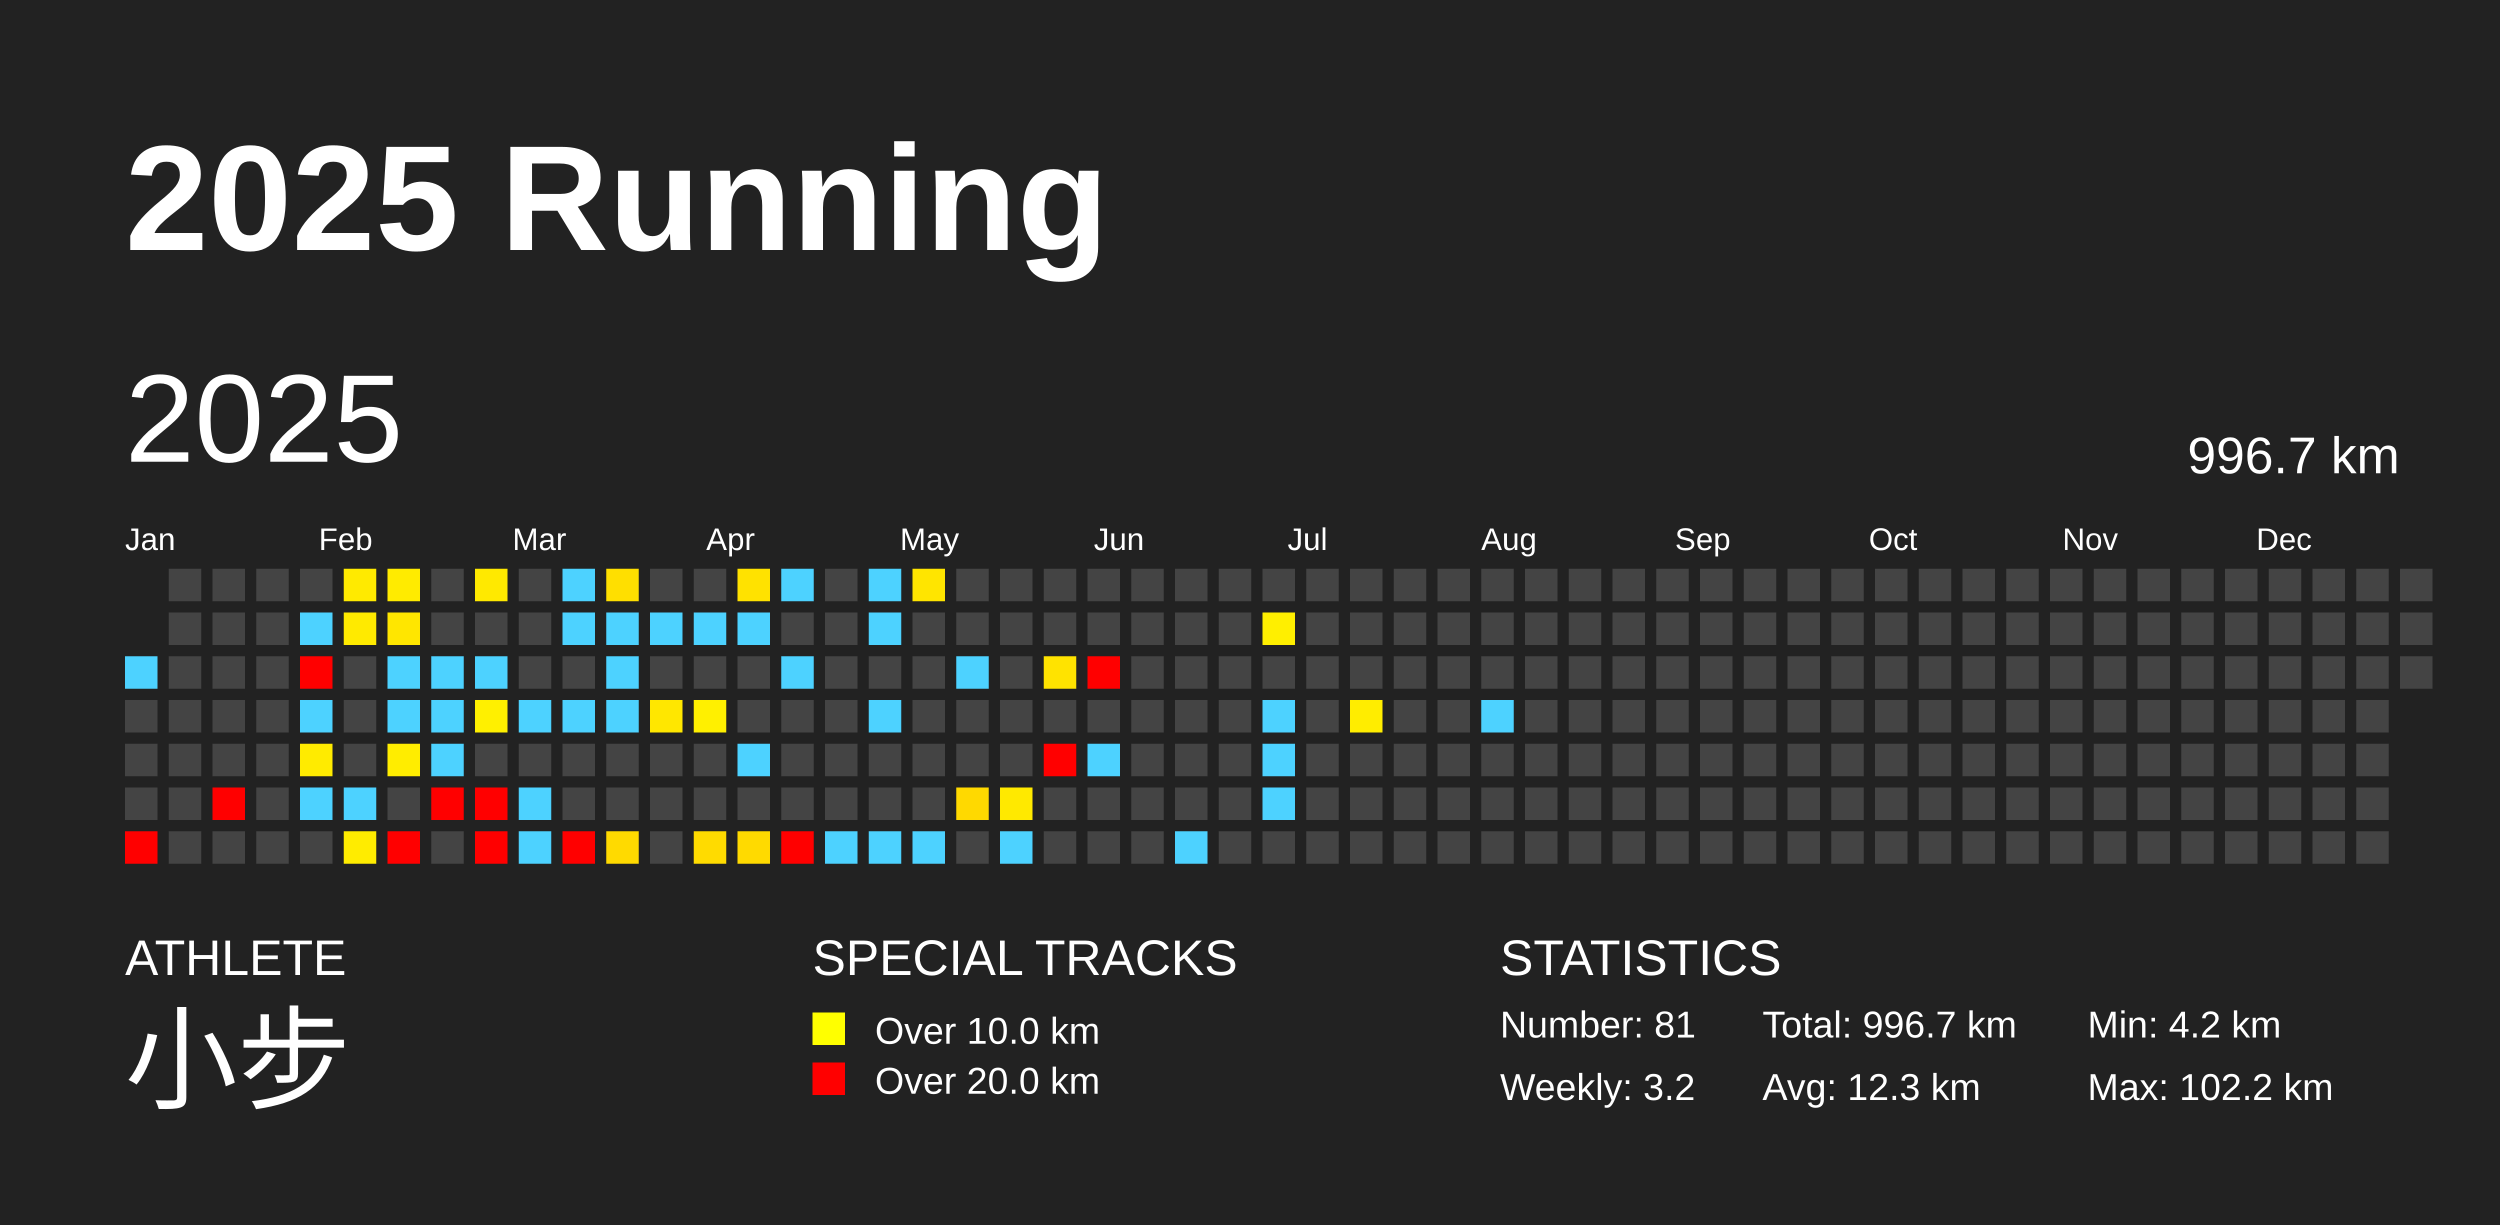
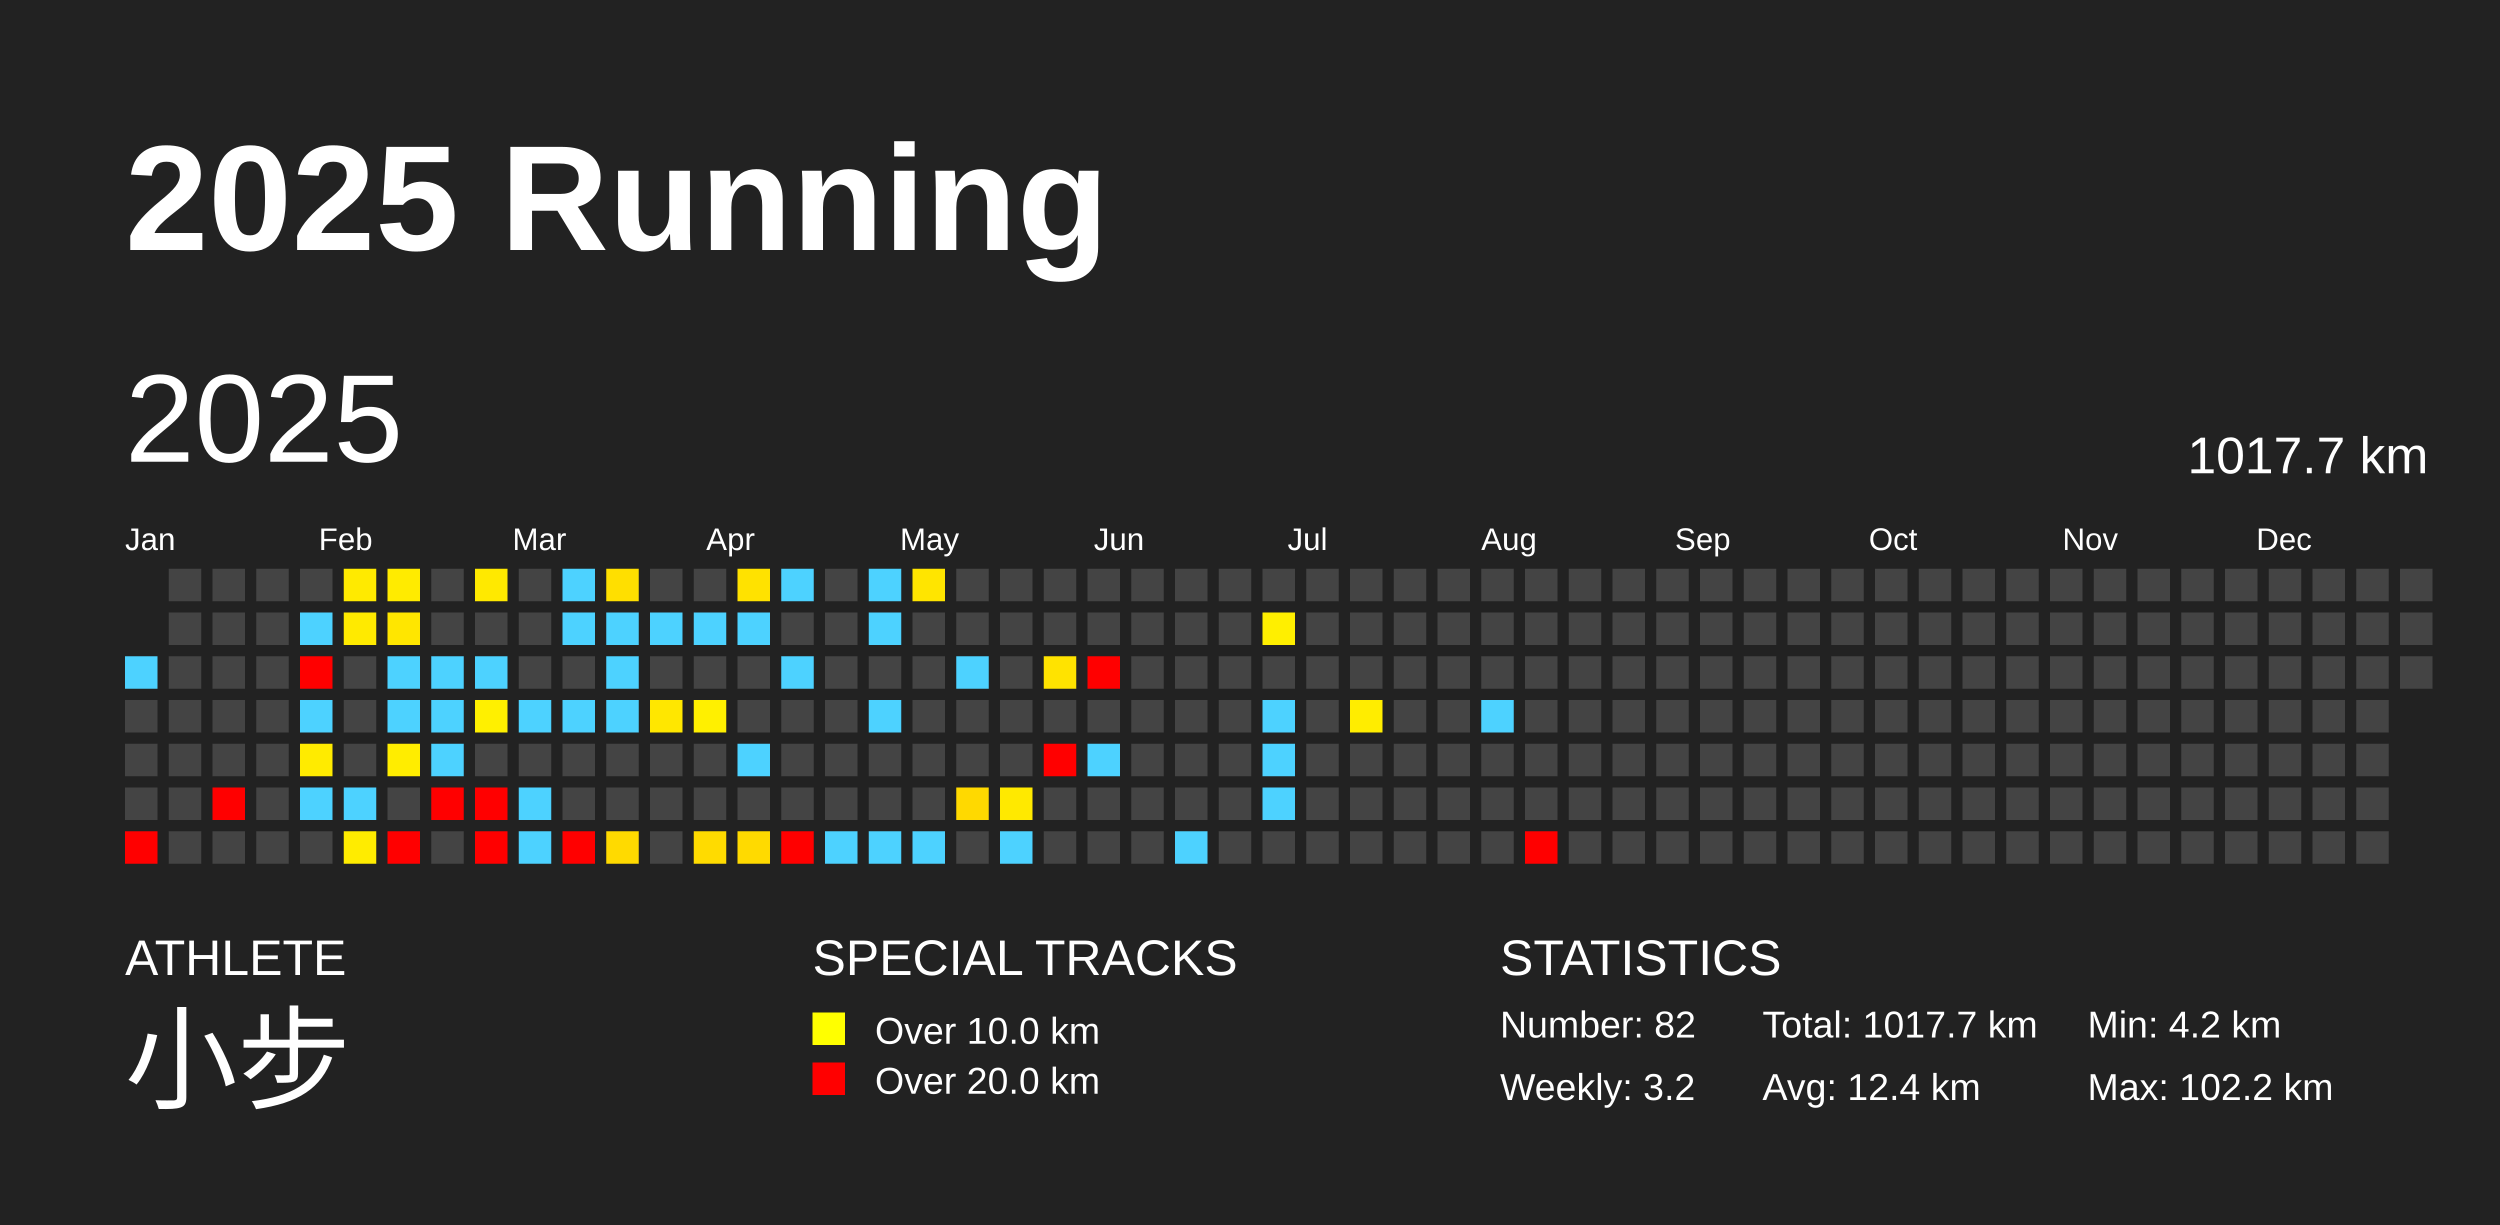
<svg xmlns="http://www.w3.org/2000/svg" baseProfile="full" height="98mm" version="1.1" viewBox="0,0,200,98" width="200mm">
  <defs />
  <rect fill="#222222" height="98" width="200" x="0" y="0" />
  <text fill="#FFFFFF" style="font-size:12px; font-family:Arial; font-weight:bold;" x="10" y="20">2025 Running</text>
  <text fill="#FFFFFF" style="font-size:4px; font-family:Arial" x="10" y="78">ATHLETE</text>
  <text fill="#FFFFFF" style="font-size:9px; font-family:Arial" x="10" y="88">小步</text>
  <text fill="#FFFFFF" style="font-size:4px; font-family:Arial" x="65" y="78">SPECIAL TRACKS</text>
  <rect fill="yellow" height="2.6" width="2.6" x="65" y="81" />
  <text fill="#FFFFFF" style="font-size:3px; font-family:Arial" x="70" y="83.5">Over 10.0 km</text>
  <rect fill="red" height="2.6" width="2.6" x="65" y="85" />
  <text fill="#FFFFFF" style="font-size:3px; font-family:Arial" x="70" y="87.5">Over 20.0 km</text>
  <text fill="#FFFFFF" style="font-size:4px; font-family:Arial" x="120" y="78">STATISTICS</text>
-   <text fill="#FFFFFF" style="font-size:3px; font-family:Arial" x="120" y="83">Number: 81</text>
+   <text fill="#FFFFFF" style="font-size:3px; font-family:Arial" x="120" y="83">Number: 82</text>
  <text fill="#FFFFFF" style="font-size:3px; font-family:Arial" x="120" y="88">Weekly: 3.2</text>
-   <text fill="#FFFFFF" style="font-size:3px; font-family:Arial" x="141" y="83">Total: 996.7 km</text>
-   <text fill="#FFFFFF" style="font-size:3px; font-family:Arial" x="141" y="88">Avg: 12.3 km</text>
+   <text fill="#FFFFFF" style="font-size:3px; font-family:Arial" x="141" y="83">Total: 1017.7 km</text>
+   <text fill="#FFFFFF" style="font-size:3px; font-family:Arial" x="141" y="88">Avg: 12.4 km</text>
  <text fill="#FFFFFF" style="font-size:3px; font-family:Arial" x="167" y="83">Min: 4.2 km</text>
  <text fill="#FFFFFF" style="font-size:3px; font-family:Arial" x="167" y="88">Max: 102.2 km</text>
  <text dominant-baseline="hanging" fill="#FFFFFF" style="font-size:10.0px; font-family:Arial;" x="10" y="30">2025</text>
-   <text dominant-baseline="hanging" fill="#FFFFFF" style="font-size:4.125px; font-family:Arial;" x="175" y="35">996.7 km</text>
+   <text dominant-baseline="hanging" fill="#FFFFFF" style="font-size:4.125px; font-family:Arial;" x="175" y="35">1017.7 km</text>
  <text fill="#FFFFFF" style="font-size:2.5px; font-family:Arial" x="10.0" y="44">Jan</text>
  <text fill="#FFFFFF" style="font-size:2.5px; font-family:Arial" x="25.5" y="44">Feb</text>
  <text fill="#FFFFFF" style="font-size:2.5px; font-family:Arial" x="41.0" y="44">Mar</text>
  <text fill="#FFFFFF" style="font-size:2.5px; font-family:Arial" x="56.5" y="44">Apr</text>
  <text fill="#FFFFFF" style="font-size:2.5px; font-family:Arial" x="72.0" y="44">May</text>
  <text fill="#FFFFFF" style="font-size:2.5px; font-family:Arial" x="87.5" y="44">Jun</text>
  <text fill="#FFFFFF" style="font-size:2.5px; font-family:Arial" x="103.0" y="44">Jul</text>
  <text fill="#FFFFFF" style="font-size:2.5px; font-family:Arial" x="118.5" y="44">Aug</text>
  <text fill="#FFFFFF" style="font-size:2.5px; font-family:Arial" x="134.0" y="44">Sep</text>
  <text fill="#FFFFFF" style="font-size:2.5px; font-family:Arial" x="149.5" y="44">Oct</text>
  <text fill="#FFFFFF" style="font-size:2.5px; font-family:Arial" x="165.0" y="44">Nov</text>
  <text fill="#FFFFFF" style="font-size:2.5px; font-family:Arial" x="180.5" y="44">Dec</text>
  <rect fill="#4dd2ff" height="2.6" width="2.6" x="10.0" y="52.5" />
  <rect fill="#444444" height="2.6" width="2.6" x="10.0" y="56.0" />
  <rect fill="#444444" height="2.6" width="2.6" x="10.0" y="59.5" />
  <rect fill="#444444" height="2.6" width="2.6" x="10.0" y="63.0" />
  <rect fill="red" height="2.6" width="2.6" x="10.0" y="66.5" />
  <rect fill="#444444" height="2.6" width="2.6" x="13.5" y="45.5" />
  <rect fill="#444444" height="2.6" width="2.6" x="13.5" y="49.0" />
  <rect fill="#444444" height="2.6" width="2.6" x="13.5" y="52.5" />
  <rect fill="#444444" height="2.6" width="2.6" x="13.5" y="56.0" />
  <rect fill="#444444" height="2.6" width="2.6" x="13.5" y="59.5" />
  <rect fill="#444444" height="2.6" width="2.6" x="13.5" y="63.0" />
  <rect fill="#444444" height="2.6" width="2.6" x="13.5" y="66.5" />
  <rect fill="#444444" height="2.6" width="2.6" x="17.0" y="45.5" />
  <rect fill="#444444" height="2.6" width="2.6" x="17.0" y="49.0" />
  <rect fill="#444444" height="2.6" width="2.6" x="17.0" y="52.5" />
  <rect fill="#444444" height="2.6" width="2.6" x="17.0" y="56.0" />
  <rect fill="#444444" height="2.6" width="2.6" x="17.0" y="59.5" />
  <rect fill="red" height="2.6" width="2.6" x="17.0" y="63.0" />
  <rect fill="#444444" height="2.6" width="2.6" x="17.0" y="66.5" />
  <rect fill="#444444" height="2.6" width="2.6" x="20.5" y="45.5" />
  <rect fill="#444444" height="2.6" width="2.6" x="20.5" y="49.0" />
  <rect fill="#444444" height="2.6" width="2.6" x="20.5" y="52.5" />
  <rect fill="#444444" height="2.6" width="2.6" x="20.5" y="56.0" />
  <rect fill="#444444" height="2.6" width="2.6" x="20.5" y="59.5" />
  <rect fill="#444444" height="2.6" width="2.6" x="20.5" y="63.0" />
  <rect fill="#444444" height="2.6" width="2.6" x="20.5" y="66.5" />
  <rect fill="#444444" height="2.6" width="2.6" x="24.0" y="45.5" />
  <rect fill="#4dd2ff" height="2.6" width="2.6" x="24.0" y="49.0" />
  <rect fill="red" height="2.6" width="2.6" x="24.0" y="52.5" />
  <rect fill="#4dd2ff" height="2.6" width="2.6" x="24.0" y="56.0" />
  <rect fill="#ffeb00" height="2.6" width="2.6" x="24.0" y="59.5" />
  <rect fill="#4dd2ff" height="2.6" width="2.6" x="24.0" y="63.0" />
  <rect fill="#444444" height="2.6" width="2.6" x="24.0" y="66.5" />
  <rect fill="#ffea00" height="2.6" width="2.6" x="27.5" y="45.5" />
  <rect fill="#ffea00" height="2.6" width="2.6" x="27.5" y="49.0" />
  <rect fill="#444444" height="2.6" width="2.6" x="27.5" y="52.5" />
  <rect fill="#444444" height="2.6" width="2.6" x="27.5" y="56.0" />
  <rect fill="#444444" height="2.6" width="2.6" x="27.5" y="59.5" />
  <rect fill="#4dd2ff" height="2.6" width="2.6" x="27.5" y="63.0" />
  <rect fill="#ffec00" height="2.6" width="2.6" x="27.5" y="66.5" />
  <rect fill="#ffeb00" height="2.6" width="2.6" x="31.0" y="45.5" />
  <rect fill="#ffe600" height="2.6" width="2.6" x="31.0" y="49.0" />
  <rect fill="#4dd2ff" height="2.6" width="2.6" x="31.0" y="52.5" />
  <rect fill="#4dd2ff" height="2.6" width="2.6" x="31.0" y="56.0" />
  <rect fill="#ffed00" height="2.6" width="2.6" x="31.0" y="59.5" />
  <rect fill="#444444" height="2.6" width="2.6" x="31.0" y="63.0" />
  <rect fill="red" height="2.6" width="2.6" x="31.0" y="66.5" />
  <rect fill="#444444" height="2.6" width="2.6" x="34.5" y="45.5" />
  <rect fill="#444444" height="2.6" width="2.6" x="34.5" y="49.0" />
  <rect fill="#4dd2ff" height="2.6" width="2.6" x="34.5" y="52.5" />
  <rect fill="#4dd2ff" height="2.6" width="2.6" x="34.5" y="56.0" />
  <rect fill="#4dd2ff" height="2.6" width="2.6" x="34.5" y="59.5" />
  <rect fill="red" height="2.6" width="2.6" x="34.5" y="63.0" />
  <rect fill="#444444" height="2.6" width="2.6" x="34.5" y="66.5" />
  <rect fill="#ffe900" height="2.6" width="2.6" x="38.0" y="45.5" />
  <rect fill="#444444" height="2.6" width="2.6" x="38.0" y="49.0" />
  <rect fill="#4dd2ff" height="2.6" width="2.6" x="38.0" y="52.5" />
  <rect fill="#fff000" height="2.6" width="2.6" x="38.0" y="56.0" />
  <rect fill="#444444" height="2.6" width="2.6" x="38.0" y="59.5" />
  <rect fill="red" height="2.6" width="2.6" x="38.0" y="63.0" />
  <rect fill="red" height="2.6" width="2.6" x="38.0" y="66.5" />
  <rect fill="#444444" height="2.6" width="2.6" x="41.5" y="45.5" />
  <rect fill="#444444" height="2.6" width="2.6" x="41.5" y="49.0" />
  <rect fill="#444444" height="2.6" width="2.6" x="41.5" y="52.5" />
  <rect fill="#4dd2ff" height="2.6" width="2.6" x="41.5" y="56.0" />
  <rect fill="#444444" height="2.6" width="2.6" x="41.5" y="59.5" />
  <rect fill="#4dd2ff" height="2.6" width="2.6" x="41.5" y="63.0" />
  <rect fill="#4dd2ff" height="2.6" width="2.6" x="41.5" y="66.5" />
  <rect fill="#4dd2ff" height="2.6" width="2.6" x="45.0" y="45.5" />
  <rect fill="#4dd2ff" height="2.6" width="2.6" x="45.0" y="49.0" />
  <rect fill="#444444" height="2.6" width="2.6" x="45.0" y="52.5" />
  <rect fill="#4dd2ff" height="2.6" width="2.6" x="45.0" y="56.0" />
  <rect fill="#444444" height="2.6" width="2.6" x="45.0" y="59.5" />
  <rect fill="#444444" height="2.6" width="2.6" x="45.0" y="63.0" />
  <rect fill="red" height="2.6" width="2.6" x="45.0" y="66.5" />
  <rect fill="#ffdf00" height="2.6" width="2.6" x="48.5" y="45.5" />
  <rect fill="#4dd2ff" height="2.6" width="2.6" x="48.5" y="49.0" />
  <rect fill="#4dd2ff" height="2.6" width="2.6" x="48.5" y="52.5" />
  <rect fill="#4dd2ff" height="2.6" width="2.6" x="48.5" y="56.0" />
  <rect fill="#444444" height="2.6" width="2.6" x="48.5" y="59.5" />
  <rect fill="#444444" height="2.6" width="2.6" x="48.5" y="63.0" />
  <rect fill="#ffda00" height="2.6" width="2.6" x="48.5" y="66.5" />
  <rect fill="#444444" height="2.6" width="2.6" x="52.0" y="45.5" />
  <rect fill="#4dd2ff" height="2.6" width="2.6" x="52.0" y="49.0" />
  <rect fill="#444444" height="2.6" width="2.6" x="52.0" y="52.5" />
  <rect fill="#ffe700" height="2.6" width="2.6" x="52.0" y="56.0" />
  <rect fill="#444444" height="2.6" width="2.6" x="52.0" y="59.5" />
  <rect fill="#444444" height="2.6" width="2.6" x="52.0" y="63.0" />
  <rect fill="#444444" height="2.6" width="2.6" x="52.0" y="66.5" />
  <rect fill="#444444" height="2.6" width="2.6" x="55.5" y="45.5" />
  <rect fill="#4dd2ff" height="2.6" width="2.6" x="55.5" y="49.0" />
  <rect fill="#444444" height="2.6" width="2.6" x="55.5" y="52.5" />
  <rect fill="#fff000" height="2.6" width="2.6" x="55.5" y="56.0" />
  <rect fill="#444444" height="2.6" width="2.6" x="55.5" y="59.5" />
  <rect fill="#444444" height="2.6" width="2.6" x="55.5" y="63.0" />
  <rect fill="#ffdb00" height="2.6" width="2.6" x="55.5" y="66.5" />
  <rect fill="#ffe200" height="2.6" width="2.6" x="59.0" y="45.5" />
  <rect fill="#4dd2ff" height="2.6" width="2.6" x="59.0" y="49.0" />
  <rect fill="#444444" height="2.6" width="2.6" x="59.0" y="52.5" />
  <rect fill="#444444" height="2.6" width="2.6" x="59.0" y="56.0" />
  <rect fill="#4dd2ff" height="2.6" width="2.6" x="59.0" y="59.5" />
  <rect fill="#444444" height="2.6" width="2.6" x="59.0" y="63.0" />
  <rect fill="#ffda00" height="2.6" width="2.6" x="59.0" y="66.5" />
  <rect fill="#4dd2ff" height="2.6" width="2.6" x="62.5" y="45.5" />
  <rect fill="#444444" height="2.6" width="2.6" x="62.5" y="49.0" />
  <rect fill="#4dd2ff" height="2.6" width="2.6" x="62.5" y="52.5" />
  <rect fill="#444444" height="2.6" width="2.6" x="62.5" y="56.0" />
  <rect fill="#444444" height="2.6" width="2.6" x="62.5" y="59.5" />
  <rect fill="#444444" height="2.6" width="2.6" x="62.5" y="63.0" />
  <rect fill="red" height="2.6" width="2.6" x="62.5" y="66.5" />
  <rect fill="#444444" height="2.6" width="2.6" x="66.0" y="45.5" />
  <rect fill="#444444" height="2.6" width="2.6" x="66.0" y="49.0" />
  <rect fill="#444444" height="2.6" width="2.6" x="66.0" y="52.5" />
  <rect fill="#444444" height="2.6" width="2.6" x="66.0" y="56.0" />
  <rect fill="#444444" height="2.6" width="2.6" x="66.0" y="59.5" />
  <rect fill="#444444" height="2.6" width="2.6" x="66.0" y="63.0" />
  <rect fill="#4dd2ff" height="2.6" width="2.6" x="66.0" y="66.5" />
  <rect fill="#4dd2ff" height="2.6" width="2.6" x="69.5" y="45.5" />
  <rect fill="#4dd2ff" height="2.6" width="2.6" x="69.5" y="49.0" />
  <rect fill="#444444" height="2.6" width="2.6" x="69.5" y="52.5" />
  <rect fill="#4dd2ff" height="2.6" width="2.6" x="69.5" y="56.0" />
  <rect fill="#444444" height="2.6" width="2.6" x="69.5" y="59.5" />
  <rect fill="#444444" height="2.6" width="2.6" x="69.5" y="63.0" />
  <rect fill="#4dd2ff" height="2.6" width="2.6" x="69.5" y="66.5" />
  <rect fill="#ffe500" height="2.6" width="2.6" x="73.0" y="45.5" />
  <rect fill="#444444" height="2.6" width="2.6" x="73.0" y="49.0" />
  <rect fill="#444444" height="2.6" width="2.6" x="73.0" y="52.5" />
  <rect fill="#444444" height="2.6" width="2.6" x="73.0" y="56.0" />
  <rect fill="#444444" height="2.6" width="2.6" x="73.0" y="59.5" />
  <rect fill="#444444" height="2.6" width="2.6" x="73.0" y="63.0" />
  <rect fill="#4dd2ff" height="2.6" width="2.6" x="73.0" y="66.5" />
  <rect fill="#444444" height="2.6" width="2.6" x="76.5" y="45.5" />
  <rect fill="#444444" height="2.6" width="2.6" x="76.5" y="49.0" />
  <rect fill="#4dd2ff" height="2.6" width="2.6" x="76.5" y="52.5" />
  <rect fill="#444444" height="2.6" width="2.6" x="76.5" y="56.0" />
  <rect fill="#444444" height="2.6" width="2.6" x="76.5" y="59.5" />
  <rect fill="#ffd900" height="2.6" width="2.6" x="76.5" y="63.0" />
  <rect fill="#444444" height="2.6" width="2.6" x="76.5" y="66.5" />
  <rect fill="#444444" height="2.6" width="2.6" x="80.0" y="45.5" />
  <rect fill="#444444" height="2.6" width="2.6" x="80.0" y="49.0" />
  <rect fill="#444444" height="2.6" width="2.6" x="80.0" y="52.5" />
  <rect fill="#444444" height="2.6" width="2.6" x="80.0" y="56.0" />
  <rect fill="#444444" height="2.6" width="2.6" x="80.0" y="59.5" />
  <rect fill="#ffe900" height="2.6" width="2.6" x="80.0" y="63.0" />
  <rect fill="#4dd2ff" height="2.6" width="2.6" x="80.0" y="66.5" />
  <rect fill="#444444" height="2.6" width="2.6" x="83.5" y="45.5" />
  <rect fill="#444444" height="2.6" width="2.6" x="83.5" y="49.0" />
  <rect fill="#ffe300" height="2.6" width="2.6" x="83.5" y="52.5" />
  <rect fill="#444444" height="2.6" width="2.6" x="83.5" y="56.0" />
  <rect fill="red" height="2.6" width="2.6" x="83.5" y="59.5" />
  <rect fill="#444444" height="2.6" width="2.6" x="83.5" y="63.0" />
  <rect fill="#444444" height="2.6" width="2.6" x="83.5" y="66.5" />
  <rect fill="#444444" height="2.6" width="2.6" x="87.0" y="45.5" />
  <rect fill="#444444" height="2.6" width="2.6" x="87.0" y="49.0" />
  <rect fill="red" height="2.6" width="2.6" x="87.0" y="52.5" />
  <rect fill="#444444" height="2.6" width="2.6" x="87.0" y="56.0" />
  <rect fill="#4dd2ff" height="2.6" width="2.6" x="87.0" y="59.5" />
  <rect fill="#444444" height="2.6" width="2.6" x="87.0" y="63.0" />
  <rect fill="#444444" height="2.6" width="2.6" x="87.0" y="66.5" />
  <rect fill="#444444" height="2.6" width="2.6" x="90.5" y="45.5" />
  <rect fill="#444444" height="2.6" width="2.6" x="90.5" y="49.0" />
  <rect fill="#444444" height="2.6" width="2.6" x="90.5" y="52.5" />
  <rect fill="#444444" height="2.6" width="2.6" x="90.5" y="56.0" />
  <rect fill="#444444" height="2.6" width="2.6" x="90.5" y="59.5" />
  <rect fill="#444444" height="2.6" width="2.6" x="90.5" y="63.0" />
  <rect fill="#444444" height="2.6" width="2.6" x="90.5" y="66.5" />
  <rect fill="#444444" height="2.6" width="2.6" x="94.0" y="45.5" />
  <rect fill="#444444" height="2.6" width="2.6" x="94.0" y="49.0" />
  <rect fill="#444444" height="2.6" width="2.6" x="94.0" y="52.5" />
  <rect fill="#444444" height="2.6" width="2.6" x="94.0" y="56.0" />
  <rect fill="#444444" height="2.6" width="2.6" x="94.0" y="59.5" />
  <rect fill="#444444" height="2.6" width="2.6" x="94.0" y="63.0" />
  <rect fill="#4dd2ff" height="2.6" width="2.6" x="94.0" y="66.5" />
  <rect fill="#444444" height="2.6" width="2.6" x="97.5" y="45.5" />
  <rect fill="#444444" height="2.6" width="2.6" x="97.5" y="49.0" />
  <rect fill="#444444" height="2.6" width="2.6" x="97.5" y="52.5" />
  <rect fill="#444444" height="2.6" width="2.6" x="97.5" y="56.0" />
  <rect fill="#444444" height="2.6" width="2.6" x="97.5" y="59.5" />
  <rect fill="#444444" height="2.6" width="2.6" x="97.5" y="63.0" />
  <rect fill="#444444" height="2.6" width="2.6" x="97.5" y="66.5" />
  <rect fill="#444444" height="2.6" width="2.6" x="101.0" y="45.5" />
  <rect fill="#ffef00" height="2.6" width="2.6" x="101.0" y="49.0" />
  <rect fill="#444444" height="2.6" width="2.6" x="101.0" y="52.5" />
  <rect fill="#4dd2ff" height="2.6" width="2.6" x="101.0" y="56.0" />
  <rect fill="#4dd2ff" height="2.6" width="2.6" x="101.0" y="59.5" />
  <rect fill="#4dd2ff" height="2.6" width="2.6" x="101.0" y="63.0" />
  <rect fill="#444444" height="2.6" width="2.6" x="101.0" y="66.5" />
  <rect fill="#444444" height="2.6" width="2.6" x="104.5" y="45.5" />
  <rect fill="#444444" height="2.6" width="2.6" x="104.5" y="49.0" />
  <rect fill="#444444" height="2.6" width="2.6" x="104.5" y="52.5" />
  <rect fill="#444444" height="2.6" width="2.6" x="104.5" y="56.0" />
  <rect fill="#444444" height="2.6" width="2.6" x="104.5" y="59.5" />
  <rect fill="#444444" height="2.6" width="2.6" x="104.5" y="63.0" />
  <rect fill="#444444" height="2.6" width="2.6" x="104.5" y="66.5" />
  <rect fill="#444444" height="2.6" width="2.6" x="108.0" y="45.5" />
  <rect fill="#444444" height="2.6" width="2.6" x="108.0" y="49.0" />
  <rect fill="#444444" height="2.6" width="2.6" x="108.0" y="52.5" />
  <rect fill="#ffed00" height="2.6" width="2.6" x="108.0" y="56.0" />
  <rect fill="#444444" height="2.6" width="2.6" x="108.0" y="59.5" />
  <rect fill="#444444" height="2.6" width="2.6" x="108.0" y="63.0" />
  <rect fill="#444444" height="2.6" width="2.6" x="108.0" y="66.5" />
  <rect fill="#444444" height="2.6" width="2.6" x="111.5" y="45.5" />
  <rect fill="#444444" height="2.6" width="2.6" x="111.5" y="49.0" />
  <rect fill="#444444" height="2.6" width="2.6" x="111.5" y="52.5" />
  <rect fill="#444444" height="2.6" width="2.6" x="111.5" y="56.0" />
  <rect fill="#444444" height="2.6" width="2.6" x="111.5" y="59.5" />
  <rect fill="#444444" height="2.6" width="2.6" x="111.5" y="63.0" />
  <rect fill="#444444" height="2.6" width="2.6" x="111.5" y="66.5" />
  <rect fill="#444444" height="2.6" width="2.6" x="115.0" y="45.5" />
  <rect fill="#444444" height="2.6" width="2.6" x="115.0" y="49.0" />
  <rect fill="#444444" height="2.6" width="2.6" x="115.0" y="52.5" />
  <rect fill="#444444" height="2.6" width="2.6" x="115.0" y="56.0" />
  <rect fill="#444444" height="2.6" width="2.6" x="115.0" y="59.5" />
  <rect fill="#444444" height="2.6" width="2.6" x="115.0" y="63.0" />
  <rect fill="#444444" height="2.6" width="2.6" x="115.0" y="66.5" />
  <rect fill="#444444" height="2.6" width="2.6" x="118.5" y="45.5" />
  <rect fill="#444444" height="2.6" width="2.6" x="118.5" y="49.0" />
  <rect fill="#444444" height="2.6" width="2.6" x="118.5" y="52.5" />
  <rect fill="#4dd2ff" height="2.6" width="2.6" x="118.5" y="56.0" />
  <rect fill="#444444" height="2.6" width="2.6" x="118.5" y="59.5" />
  <rect fill="#444444" height="2.6" width="2.6" x="118.5" y="63.0" />
  <rect fill="#444444" height="2.6" width="2.6" x="118.5" y="66.5" />
  <rect fill="#444444" height="2.6" width="2.6" x="122.0" y="45.5" />
  <rect fill="#444444" height="2.6" width="2.6" x="122.0" y="49.0" />
  <rect fill="#444444" height="2.6" width="2.6" x="122.0" y="52.5" />
  <rect fill="#444444" height="2.6" width="2.6" x="122.0" y="56.0" />
  <rect fill="#444444" height="2.6" width="2.6" x="122.0" y="59.5" />
  <rect fill="#444444" height="2.6" width="2.6" x="122.0" y="63.0" />
-   <rect fill="#444444" height="2.6" width="2.6" x="122.0" y="66.5" />
+   <rect fill="red" height="2.6" width="2.6" x="122.0" y="66.5" />
  <rect fill="#444444" height="2.6" width="2.6" x="125.5" y="45.5" />
  <rect fill="#444444" height="2.6" width="2.6" x="125.5" y="49.0" />
  <rect fill="#444444" height="2.6" width="2.6" x="125.5" y="52.5" />
  <rect fill="#444444" height="2.6" width="2.6" x="125.5" y="56.0" />
  <rect fill="#444444" height="2.6" width="2.6" x="125.5" y="59.5" />
  <rect fill="#444444" height="2.6" width="2.6" x="125.5" y="63.0" />
  <rect fill="#444444" height="2.6" width="2.6" x="125.5" y="66.5" />
  <rect fill="#444444" height="2.6" width="2.6" x="129.0" y="45.5" />
  <rect fill="#444444" height="2.6" width="2.6" x="129.0" y="49.0" />
  <rect fill="#444444" height="2.6" width="2.6" x="129.0" y="52.5" />
  <rect fill="#444444" height="2.6" width="2.6" x="129.0" y="56.0" />
  <rect fill="#444444" height="2.6" width="2.6" x="129.0" y="59.5" />
  <rect fill="#444444" height="2.6" width="2.6" x="129.0" y="63.0" />
  <rect fill="#444444" height="2.6" width="2.6" x="129.0" y="66.5" />
  <rect fill="#444444" height="2.6" width="2.6" x="132.5" y="45.5" />
  <rect fill="#444444" height="2.6" width="2.6" x="132.5" y="49.0" />
  <rect fill="#444444" height="2.6" width="2.6" x="132.5" y="52.5" />
  <rect fill="#444444" height="2.6" width="2.6" x="132.5" y="56.0" />
  <rect fill="#444444" height="2.6" width="2.6" x="132.5" y="59.5" />
  <rect fill="#444444" height="2.6" width="2.6" x="132.5" y="63.0" />
  <rect fill="#444444" height="2.6" width="2.6" x="132.5" y="66.5" />
  <rect fill="#444444" height="2.6" width="2.6" x="136.0" y="45.5" />
  <rect fill="#444444" height="2.6" width="2.6" x="136.0" y="49.0" />
  <rect fill="#444444" height="2.6" width="2.6" x="136.0" y="52.5" />
  <rect fill="#444444" height="2.6" width="2.6" x="136.0" y="56.0" />
  <rect fill="#444444" height="2.6" width="2.6" x="136.0" y="59.5" />
  <rect fill="#444444" height="2.6" width="2.6" x="136.0" y="63.0" />
  <rect fill="#444444" height="2.6" width="2.6" x="136.0" y="66.5" />
  <rect fill="#444444" height="2.6" width="2.6" x="139.5" y="45.5" />
  <rect fill="#444444" height="2.6" width="2.6" x="139.5" y="49.0" />
  <rect fill="#444444" height="2.6" width="2.6" x="139.5" y="52.5" />
  <rect fill="#444444" height="2.6" width="2.6" x="139.5" y="56.0" />
  <rect fill="#444444" height="2.6" width="2.6" x="139.5" y="59.5" />
  <rect fill="#444444" height="2.6" width="2.6" x="139.5" y="63.0" />
  <rect fill="#444444" height="2.6" width="2.6" x="139.5" y="66.5" />
  <rect fill="#444444" height="2.6" width="2.6" x="143.0" y="45.5" />
  <rect fill="#444444" height="2.6" width="2.6" x="143.0" y="49.0" />
  <rect fill="#444444" height="2.6" width="2.6" x="143.0" y="52.5" />
  <rect fill="#444444" height="2.6" width="2.6" x="143.0" y="56.0" />
  <rect fill="#444444" height="2.6" width="2.6" x="143.0" y="59.5" />
  <rect fill="#444444" height="2.6" width="2.6" x="143.0" y="63.0" />
  <rect fill="#444444" height="2.6" width="2.6" x="143.0" y="66.5" />
  <rect fill="#444444" height="2.6" width="2.6" x="146.5" y="45.5" />
  <rect fill="#444444" height="2.6" width="2.6" x="146.5" y="49.0" />
  <rect fill="#444444" height="2.6" width="2.6" x="146.5" y="52.5" />
  <rect fill="#444444" height="2.6" width="2.6" x="146.5" y="56.0" />
  <rect fill="#444444" height="2.6" width="2.6" x="146.5" y="59.5" />
  <rect fill="#444444" height="2.6" width="2.6" x="146.5" y="63.0" />
  <rect fill="#444444" height="2.6" width="2.6" x="146.5" y="66.5" />
  <rect fill="#444444" height="2.6" width="2.6" x="150.0" y="45.5" />
  <rect fill="#444444" height="2.6" width="2.6" x="150.0" y="49.0" />
  <rect fill="#444444" height="2.6" width="2.6" x="150.0" y="52.5" />
  <rect fill="#444444" height="2.6" width="2.6" x="150.0" y="56.0" />
  <rect fill="#444444" height="2.6" width="2.6" x="150.0" y="59.5" />
  <rect fill="#444444" height="2.6" width="2.6" x="150.0" y="63.0" />
  <rect fill="#444444" height="2.6" width="2.6" x="150.0" y="66.5" />
  <rect fill="#444444" height="2.6" width="2.6" x="153.5" y="45.5" />
  <rect fill="#444444" height="2.6" width="2.6" x="153.5" y="49.0" />
  <rect fill="#444444" height="2.6" width="2.6" x="153.5" y="52.5" />
  <rect fill="#444444" height="2.6" width="2.6" x="153.5" y="56.0" />
  <rect fill="#444444" height="2.6" width="2.6" x="153.5" y="59.5" />
  <rect fill="#444444" height="2.6" width="2.6" x="153.5" y="63.0" />
  <rect fill="#444444" height="2.6" width="2.6" x="153.5" y="66.5" />
  <rect fill="#444444" height="2.6" width="2.6" x="157.0" y="45.5" />
  <rect fill="#444444" height="2.6" width="2.6" x="157.0" y="49.0" />
  <rect fill="#444444" height="2.6" width="2.6" x="157.0" y="52.5" />
  <rect fill="#444444" height="2.6" width="2.6" x="157.0" y="56.0" />
  <rect fill="#444444" height="2.6" width="2.6" x="157.0" y="59.5" />
  <rect fill="#444444" height="2.6" width="2.6" x="157.0" y="63.0" />
  <rect fill="#444444" height="2.6" width="2.6" x="157.0" y="66.5" />
  <rect fill="#444444" height="2.6" width="2.6" x="160.5" y="45.5" />
  <rect fill="#444444" height="2.6" width="2.6" x="160.5" y="49.0" />
  <rect fill="#444444" height="2.6" width="2.6" x="160.5" y="52.5" />
  <rect fill="#444444" height="2.6" width="2.6" x="160.5" y="56.0" />
  <rect fill="#444444" height="2.6" width="2.6" x="160.5" y="59.5" />
  <rect fill="#444444" height="2.6" width="2.6" x="160.5" y="63.0" />
  <rect fill="#444444" height="2.6" width="2.6" x="160.5" y="66.5" />
  <rect fill="#444444" height="2.6" width="2.6" x="164.0" y="45.5" />
  <rect fill="#444444" height="2.6" width="2.6" x="164.0" y="49.0" />
  <rect fill="#444444" height="2.6" width="2.6" x="164.0" y="52.5" />
  <rect fill="#444444" height="2.6" width="2.6" x="164.0" y="56.0" />
  <rect fill="#444444" height="2.6" width="2.6" x="164.0" y="59.5" />
  <rect fill="#444444" height="2.6" width="2.6" x="164.0" y="63.0" />
  <rect fill="#444444" height="2.6" width="2.6" x="164.0" y="66.5" />
  <rect fill="#444444" height="2.6" width="2.6" x="167.5" y="45.5" />
  <rect fill="#444444" height="2.6" width="2.6" x="167.5" y="49.0" />
  <rect fill="#444444" height="2.6" width="2.6" x="167.5" y="52.5" />
  <rect fill="#444444" height="2.6" width="2.6" x="167.5" y="56.0" />
  <rect fill="#444444" height="2.6" width="2.6" x="167.5" y="59.5" />
  <rect fill="#444444" height="2.6" width="2.6" x="167.5" y="63.0" />
  <rect fill="#444444" height="2.6" width="2.6" x="167.5" y="66.5" />
  <rect fill="#444444" height="2.6" width="2.6" x="171.0" y="45.5" />
  <rect fill="#444444" height="2.6" width="2.6" x="171.0" y="49.0" />
  <rect fill="#444444" height="2.6" width="2.6" x="171.0" y="52.5" />
  <rect fill="#444444" height="2.6" width="2.6" x="171.0" y="56.0" />
  <rect fill="#444444" height="2.6" width="2.6" x="171.0" y="59.5" />
  <rect fill="#444444" height="2.6" width="2.6" x="171.0" y="63.0" />
  <rect fill="#444444" height="2.6" width="2.6" x="171.0" y="66.5" />
  <rect fill="#444444" height="2.6" width="2.6" x="174.5" y="45.5" />
  <rect fill="#444444" height="2.6" width="2.6" x="174.5" y="49.0" />
  <rect fill="#444444" height="2.6" width="2.6" x="174.5" y="52.5" />
  <rect fill="#444444" height="2.6" width="2.6" x="174.5" y="56.0" />
  <rect fill="#444444" height="2.6" width="2.6" x="174.5" y="59.5" />
  <rect fill="#444444" height="2.6" width="2.6" x="174.5" y="63.0" />
  <rect fill="#444444" height="2.6" width="2.6" x="174.5" y="66.5" />
  <rect fill="#444444" height="2.6" width="2.6" x="178.0" y="45.5" />
  <rect fill="#444444" height="2.6" width="2.6" x="178.0" y="49.0" />
  <rect fill="#444444" height="2.6" width="2.6" x="178.0" y="52.5" />
  <rect fill="#444444" height="2.6" width="2.6" x="178.0" y="56.0" />
  <rect fill="#444444" height="2.6" width="2.6" x="178.0" y="59.5" />
  <rect fill="#444444" height="2.6" width="2.6" x="178.0" y="63.0" />
  <rect fill="#444444" height="2.6" width="2.6" x="178.0" y="66.5" />
  <rect fill="#444444" height="2.6" width="2.6" x="181.5" y="45.5" />
  <rect fill="#444444" height="2.6" width="2.6" x="181.5" y="49.0" />
  <rect fill="#444444" height="2.6" width="2.6" x="181.5" y="52.5" />
  <rect fill="#444444" height="2.6" width="2.6" x="181.5" y="56.0" />
  <rect fill="#444444" height="2.6" width="2.6" x="181.5" y="59.5" />
  <rect fill="#444444" height="2.6" width="2.6" x="181.5" y="63.0" />
  <rect fill="#444444" height="2.6" width="2.6" x="181.5" y="66.5" />
  <rect fill="#444444" height="2.6" width="2.6" x="185.0" y="45.5" />
  <rect fill="#444444" height="2.6" width="2.6" x="185.0" y="49.0" />
  <rect fill="#444444" height="2.6" width="2.6" x="185.0" y="52.5" />
  <rect fill="#444444" height="2.6" width="2.6" x="185.0" y="56.0" />
  <rect fill="#444444" height="2.6" width="2.6" x="185.0" y="59.5" />
  <rect fill="#444444" height="2.6" width="2.6" x="185.0" y="63.0" />
  <rect fill="#444444" height="2.6" width="2.6" x="185.0" y="66.5" />
  <rect fill="#444444" height="2.6" width="2.6" x="188.5" y="45.5" />
  <rect fill="#444444" height="2.6" width="2.6" x="188.5" y="49.0" />
  <rect fill="#444444" height="2.6" width="2.6" x="188.5" y="52.5" />
  <rect fill="#444444" height="2.6" width="2.6" x="188.5" y="56.0" />
  <rect fill="#444444" height="2.6" width="2.6" x="188.5" y="59.5" />
  <rect fill="#444444" height="2.6" width="2.6" x="188.5" y="63.0" />
  <rect fill="#444444" height="2.6" width="2.6" x="188.5" y="66.5" />
  <rect fill="#444444" height="2.6" width="2.6" x="192.0" y="45.5" />
  <rect fill="#444444" height="2.6" width="2.6" x="192.0" y="49.0" />
  <rect fill="#444444" height="2.6" width="2.6" x="192.0" y="52.5" />
</svg>
